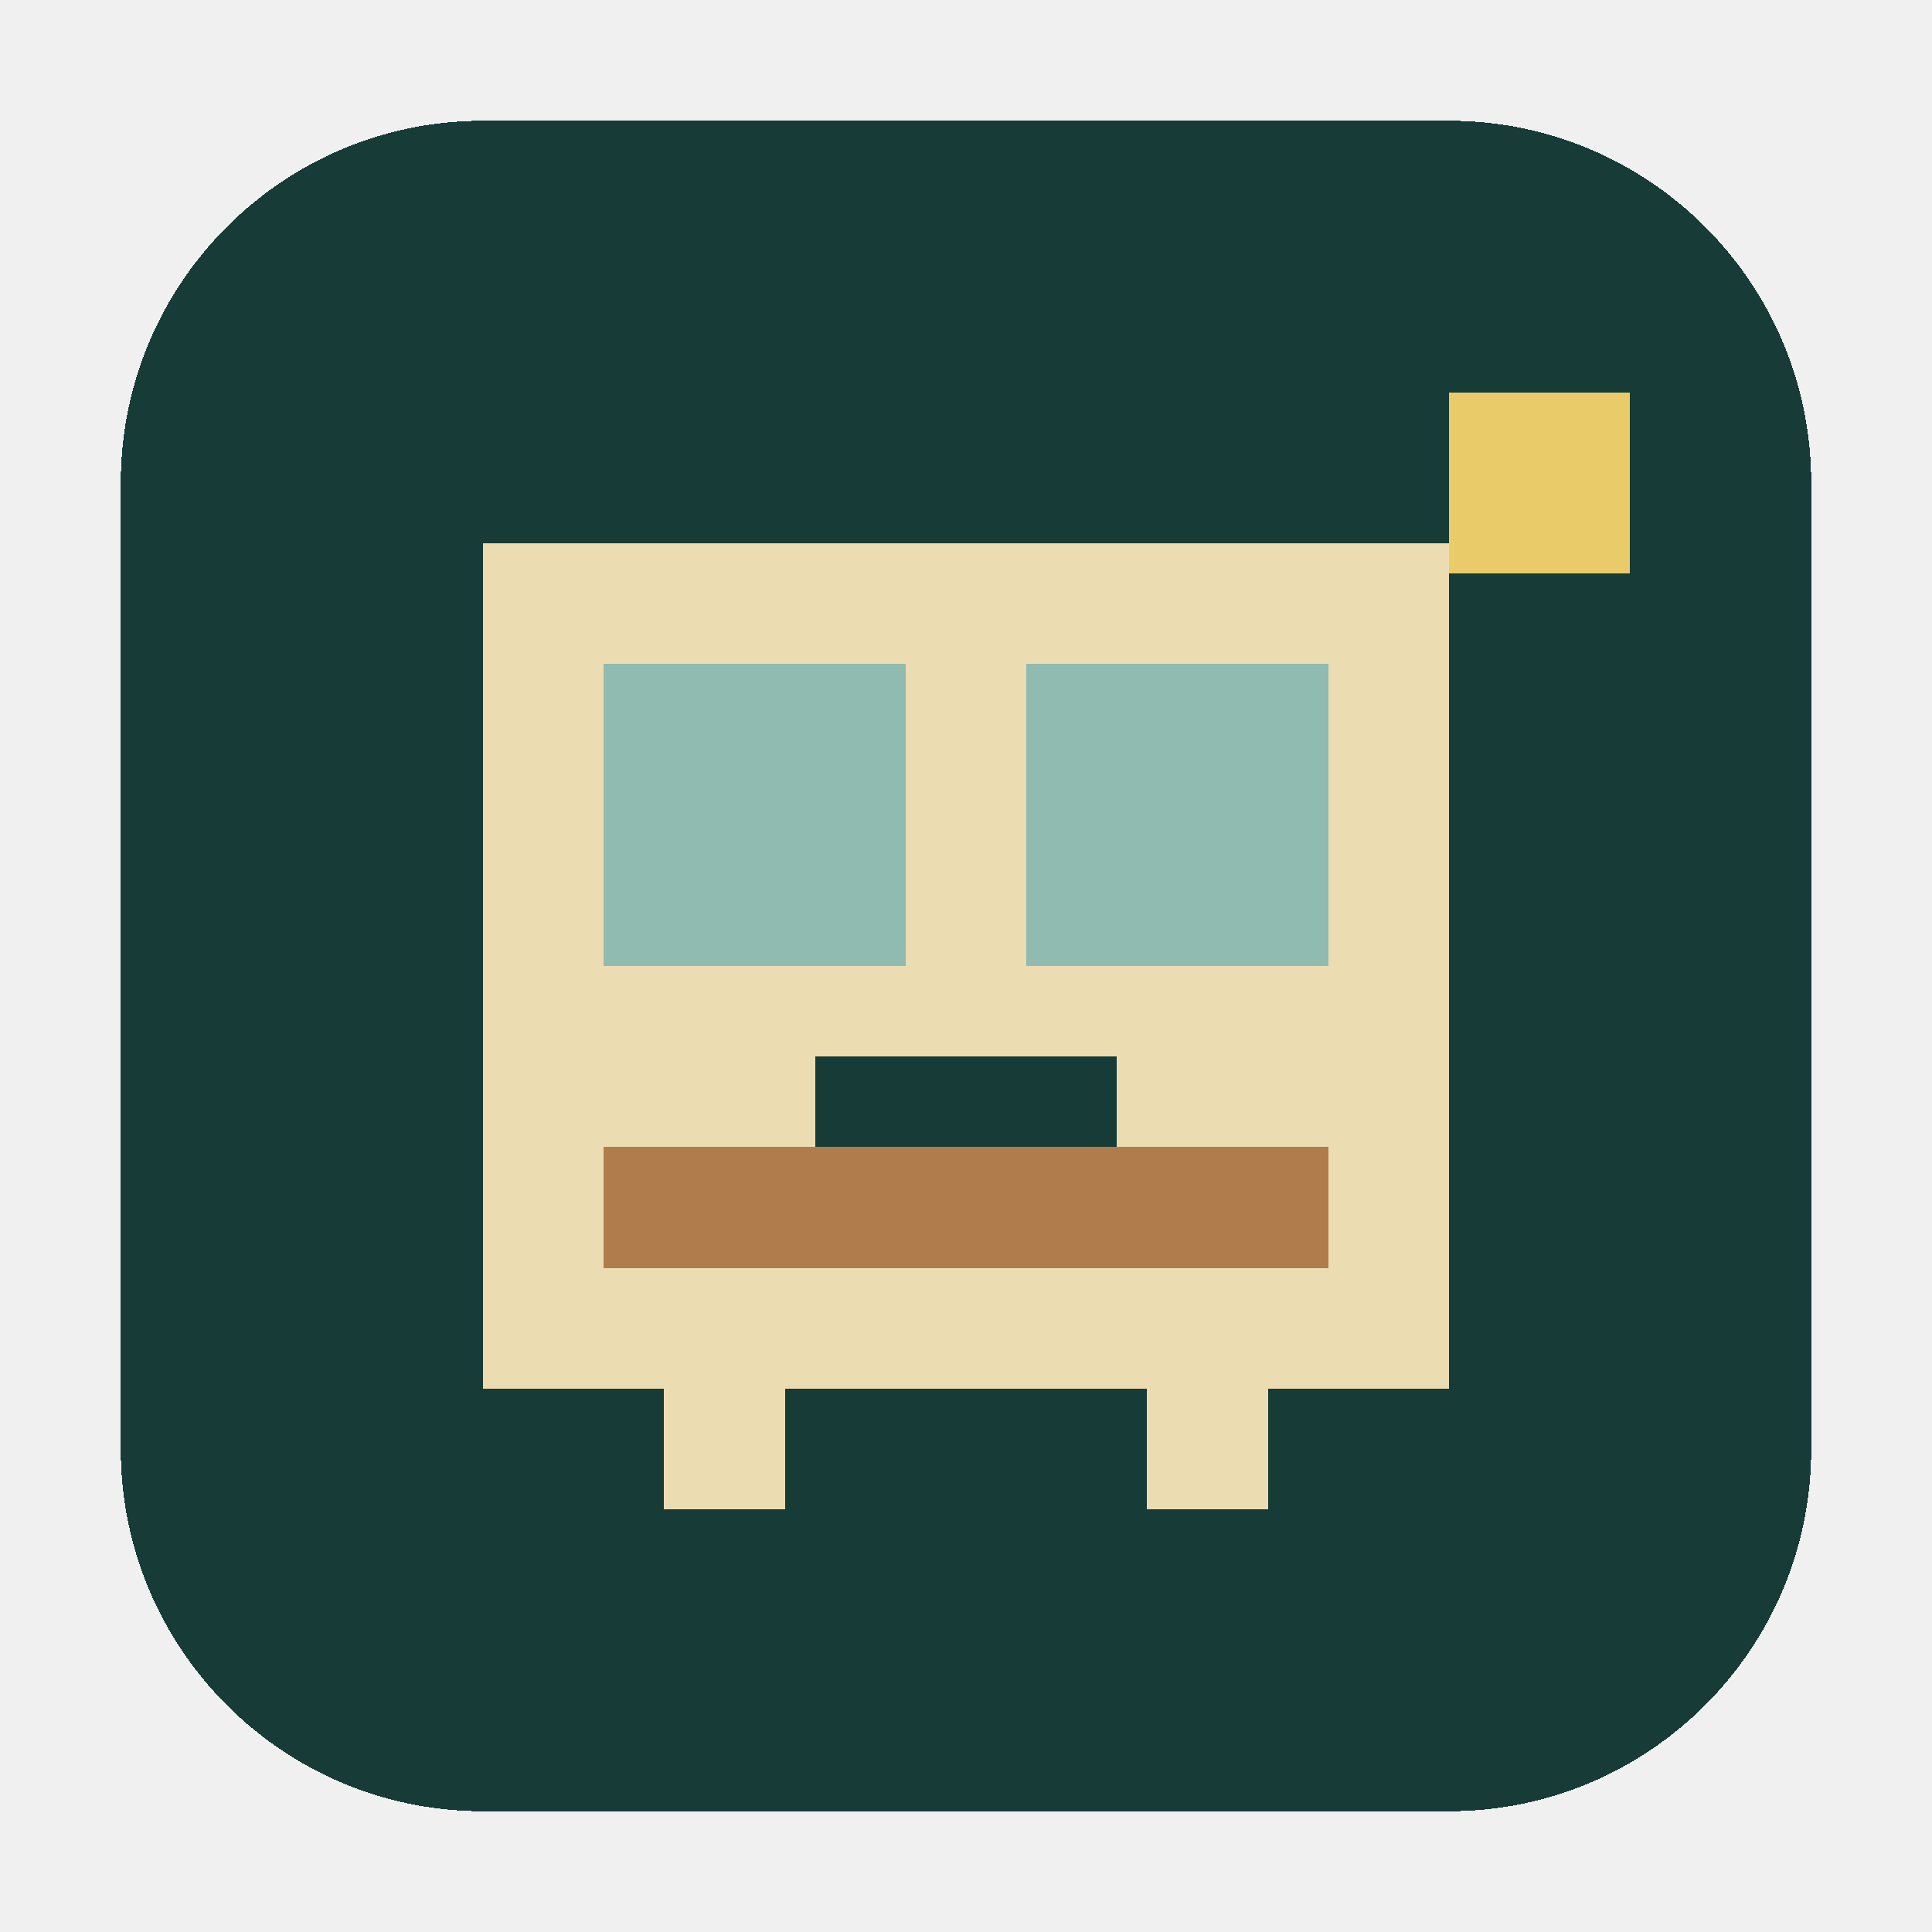
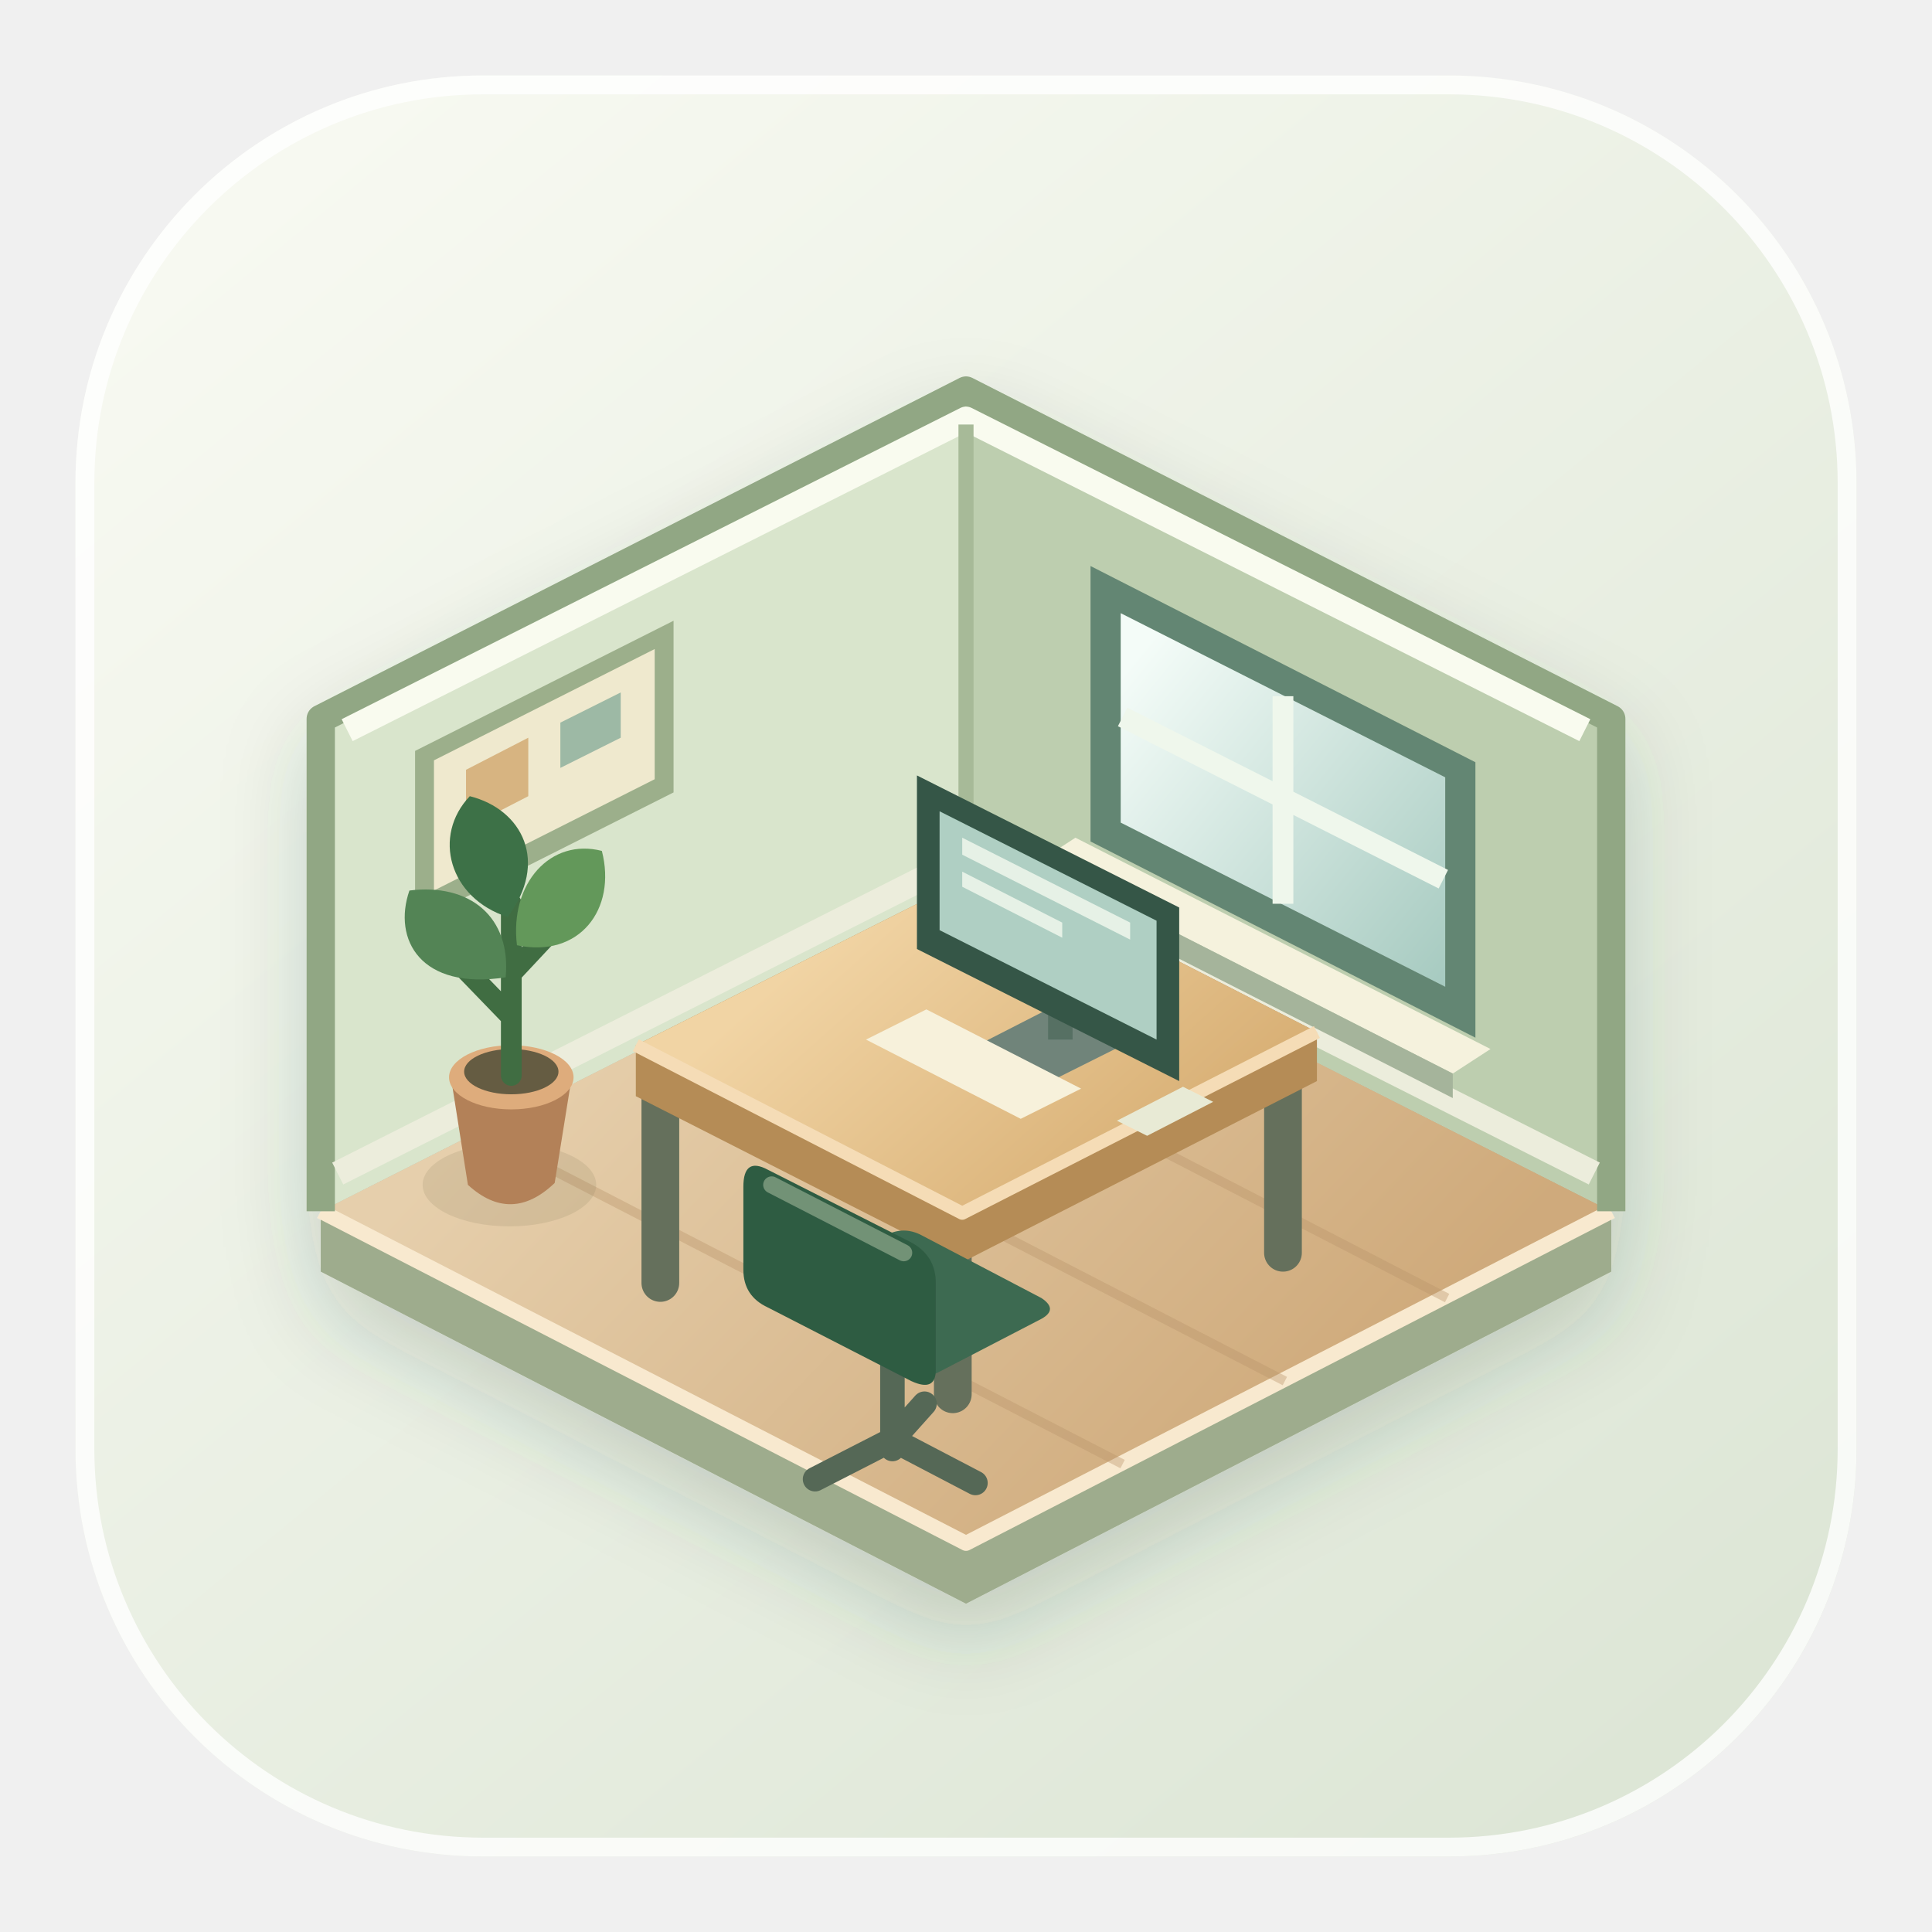
- <svg xmlns="http://www.w3.org/2000/svg" viewBox="0 0 64 64" shape-rendering="crispEdges">
-   <rect x="4" y="4" width="56" height="56" rx="12" fill="#173b36" />
-   <path d="M16 18h32v28H16z" fill="#ecdcb2" />
-   <path d="M20 22h10v10H20zm14 0h10v10H34z" fill="#8fbbb1" />
-   <path d="M20 38h24v4H20z" fill="#b07c4b" />
-   <path d="M27 35h10v3H27z" fill="#173b36" />
-   <path d="M22 42h4v8h-4zm16 0h4v8h-4z" fill="#ecdcb2" />
-   <path d="M48 13h6v6h-6z" fill="#eacb69" />
+ <svg xmlns="http://www.w3.org/2000/svg" width="1024" height="1024" viewBox="0 0 1024 1024" fill="none">
+   <defs>
+     <linearGradient id="tile" x1="160" y1="84" x2="864" y2="940" gradientUnits="userSpaceOnUse">
+       <stop stop-color="#F7F9F1" />
+       <stop offset="1" stop-color="#DDE6D6" />
+     </linearGradient>
+     <linearGradient id="floor" x1="332" y1="512" x2="650" y2="816" gradientUnits="userSpaceOnUse">
+       <stop stop-color="#E6CFAC" />
+       <stop offset="1" stop-color="#CFAA7B" />
+     </linearGradient>
+     <linearGradient id="window" x1="594" y1="358" x2="778" y2="508" gradientUnits="userSpaceOnUse">
+       <stop stop-color="#F4FCF8" />
+       <stop offset="1" stop-color="#A6CAC0" />
+     </linearGradient>
+     <linearGradient id="desk" x1="450" y1="486" x2="596" y2="650" gradientUnits="userSpaceOnUse">
+       <stop stop-color="#F1D4A4" />
+       <stop offset="1" stop-color="#D7AE73" />
+     </linearGradient>
+     <filter id="shadow" x="0" y="0" width="1024" height="1024" filterUnits="userSpaceOnUse">
+       <feDropShadow dx="0" dy="20" stdDeviation="22" flood-color="#344F3B" flood-opacity=".18" />
+     </filter>
+   </defs>
+   <rect x="40" y="40" width="944" height="944" rx="216" fill="url(#tile)" />
+   <rect x="45" y="45" width="934" height="934" rx="211" stroke="#FFFFFF" stroke-opacity=".8" stroke-width="10" />
+   <g filter="url(#shadow)" stroke-linejoin="round">
+     <path d="M170 642 512 469 854 642V674L512 850 170 674Z" fill="#9EAC8D" />
+     <path d="M170 642 512 469 854 642 512 818Z" fill="url(#floor)" />
+     <path d="m170 642 342 176 342-176" stroke="#F8E9CF" stroke-width="8" />
+     <path d="m254 600 341 176m-255-220 341 176m-255-220 341 176" stroke="#BA9569" stroke-opacity=".38" stroke-width="5" />
+     <path d="M170 381 512 207V469L170 642Z" fill="#D9E5CC" />
+     <path d="m512 207 342 174v261L512 469Z" fill="#BDCEAF" />
+     <path d="M170 642V381L512 207l342 174v261" stroke="#91A784" stroke-width="15" />
+     <path d="M184 387 512 222l328 165" stroke="#F9FBEF" stroke-width="13" />
+     <path d="M512 225v244" stroke="#A7BA98" stroke-width="8" />
+     <path d="m179 622 333-168 333 168" stroke="#ECEDDC" stroke-width="13" />
+     <path d="m578 300 204 104v146L578 446Z" fill="#648673" />
+     <path d="m594 325 172 87v111l-172-87Z" fill="url(#window)" />
+     <path d="m680 369 0 110m-85-99 170 86" stroke="#EFF7EC" stroke-width="11" />
+     <path d="m570 444 220 112-20 13-220-112Z" fill="#F5F2DD" />
+     <path d="m550 457 220 112v13L550 470Z" fill="#A5B49B" />
+     <path d="m220 398 137-69v91l-137 69Z" fill="#9CAF8B" />
+     <path d="m230 403 117-59v69l-117 59Z" fill="#EFE9CE" />
+     <path d="m247 408 33-17v31l-33 17Z" fill="#D7B481" />
+     <path d="m297 383 32-16v24l-32 16Z" fill="#9DB9A5" />
+     <ellipse cx="270" cy="628" rx="46" ry="22" fill="#8D835F" fill-opacity=".18" />
+     <path d="m239 571 9 57q23 21 46-1l9-56Z" fill="#B38159" />
+     <ellipse cx="271" cy="571" rx="33" ry="17" fill="#DEAC7B" />
+     <ellipse cx="271" cy="568" rx="25" ry="12" fill="#655B43" />
+     <path d="M271 570v-91m0 60-29-30m29 7 29-31" stroke="#416D43" stroke-width="11" stroke-linecap="round" />
+     <path d="M268 518c-45 7-60-20-51-46 32-4 54 14 51 46Z" fill="#538455" />
+     <path d="M274 501c-4-33 18-57 45-50 8 31-12 57-45 50Z" fill="#64985A" />
+     <path d="M269 486c-31-10-40-43-20-64 28 7 42 35 20 64Z" fill="#3D7146" />
+     <path d="M350 573v107m155-41v100m175-176v101" stroke="#65705B" stroke-width="20" stroke-linecap="round" />
+     <path d="m337 554 189-95 172 88v26l-188 96-173-88Z" fill="#B58C56" />
+     <path d="m337 554 189-95 172 88-188 96Z" fill="url(#desk)" />
+     <path d="m337 554 173 89 188-96" stroke="#F5DCB6" stroke-width="7" />
+     <path d="m522 552 43-22 38 20-44 22Z" fill="#70847A" />
+     <path d="M562 551v-38" stroke="#577063" stroke-width="13" />
+     <path d="m486 411 139 70v92l-139-70Z" fill="#355647" />
+     <path d="m498 430 115 58v63l-115-58Z" fill="#AFCFC3" />
+     <path d="m510 444 89 45v9l-89-45Zm0 18 53 27v8l-53-27Z" fill="#ECF5EA" fill-opacity=".9" />
+     <path d="m459 551 82 42 32-16-82-42Z" fill="#F7F1DB" />
+     <path d="m592 594 35-18 16 8-35 18Z" fill="#E8EAD5" />
+     <path d="M473 714v54m0-5-41 21m41-21 44 23m-44-23 17-19" stroke="#556757" stroke-width="13" stroke-linecap="round" />
+     <path d="m421 680 50-26q9-4 18 1l63 33q9 6 0 11l-54 28q-9 5-19 0l-59-31q-11-7 1-16Z" fill="#3D6A51" />
+     <path d="m407 620 75 38q14 7 14 22v46q0 12-13 6l-76-39q-13-6-13-20v-44q0-16 13-9Z" fill="#2F5B43" />
+     <path d="m409 628 70 36" stroke="#729276" stroke-width="9" stroke-linecap="round" />
+   </g>
</svg>
